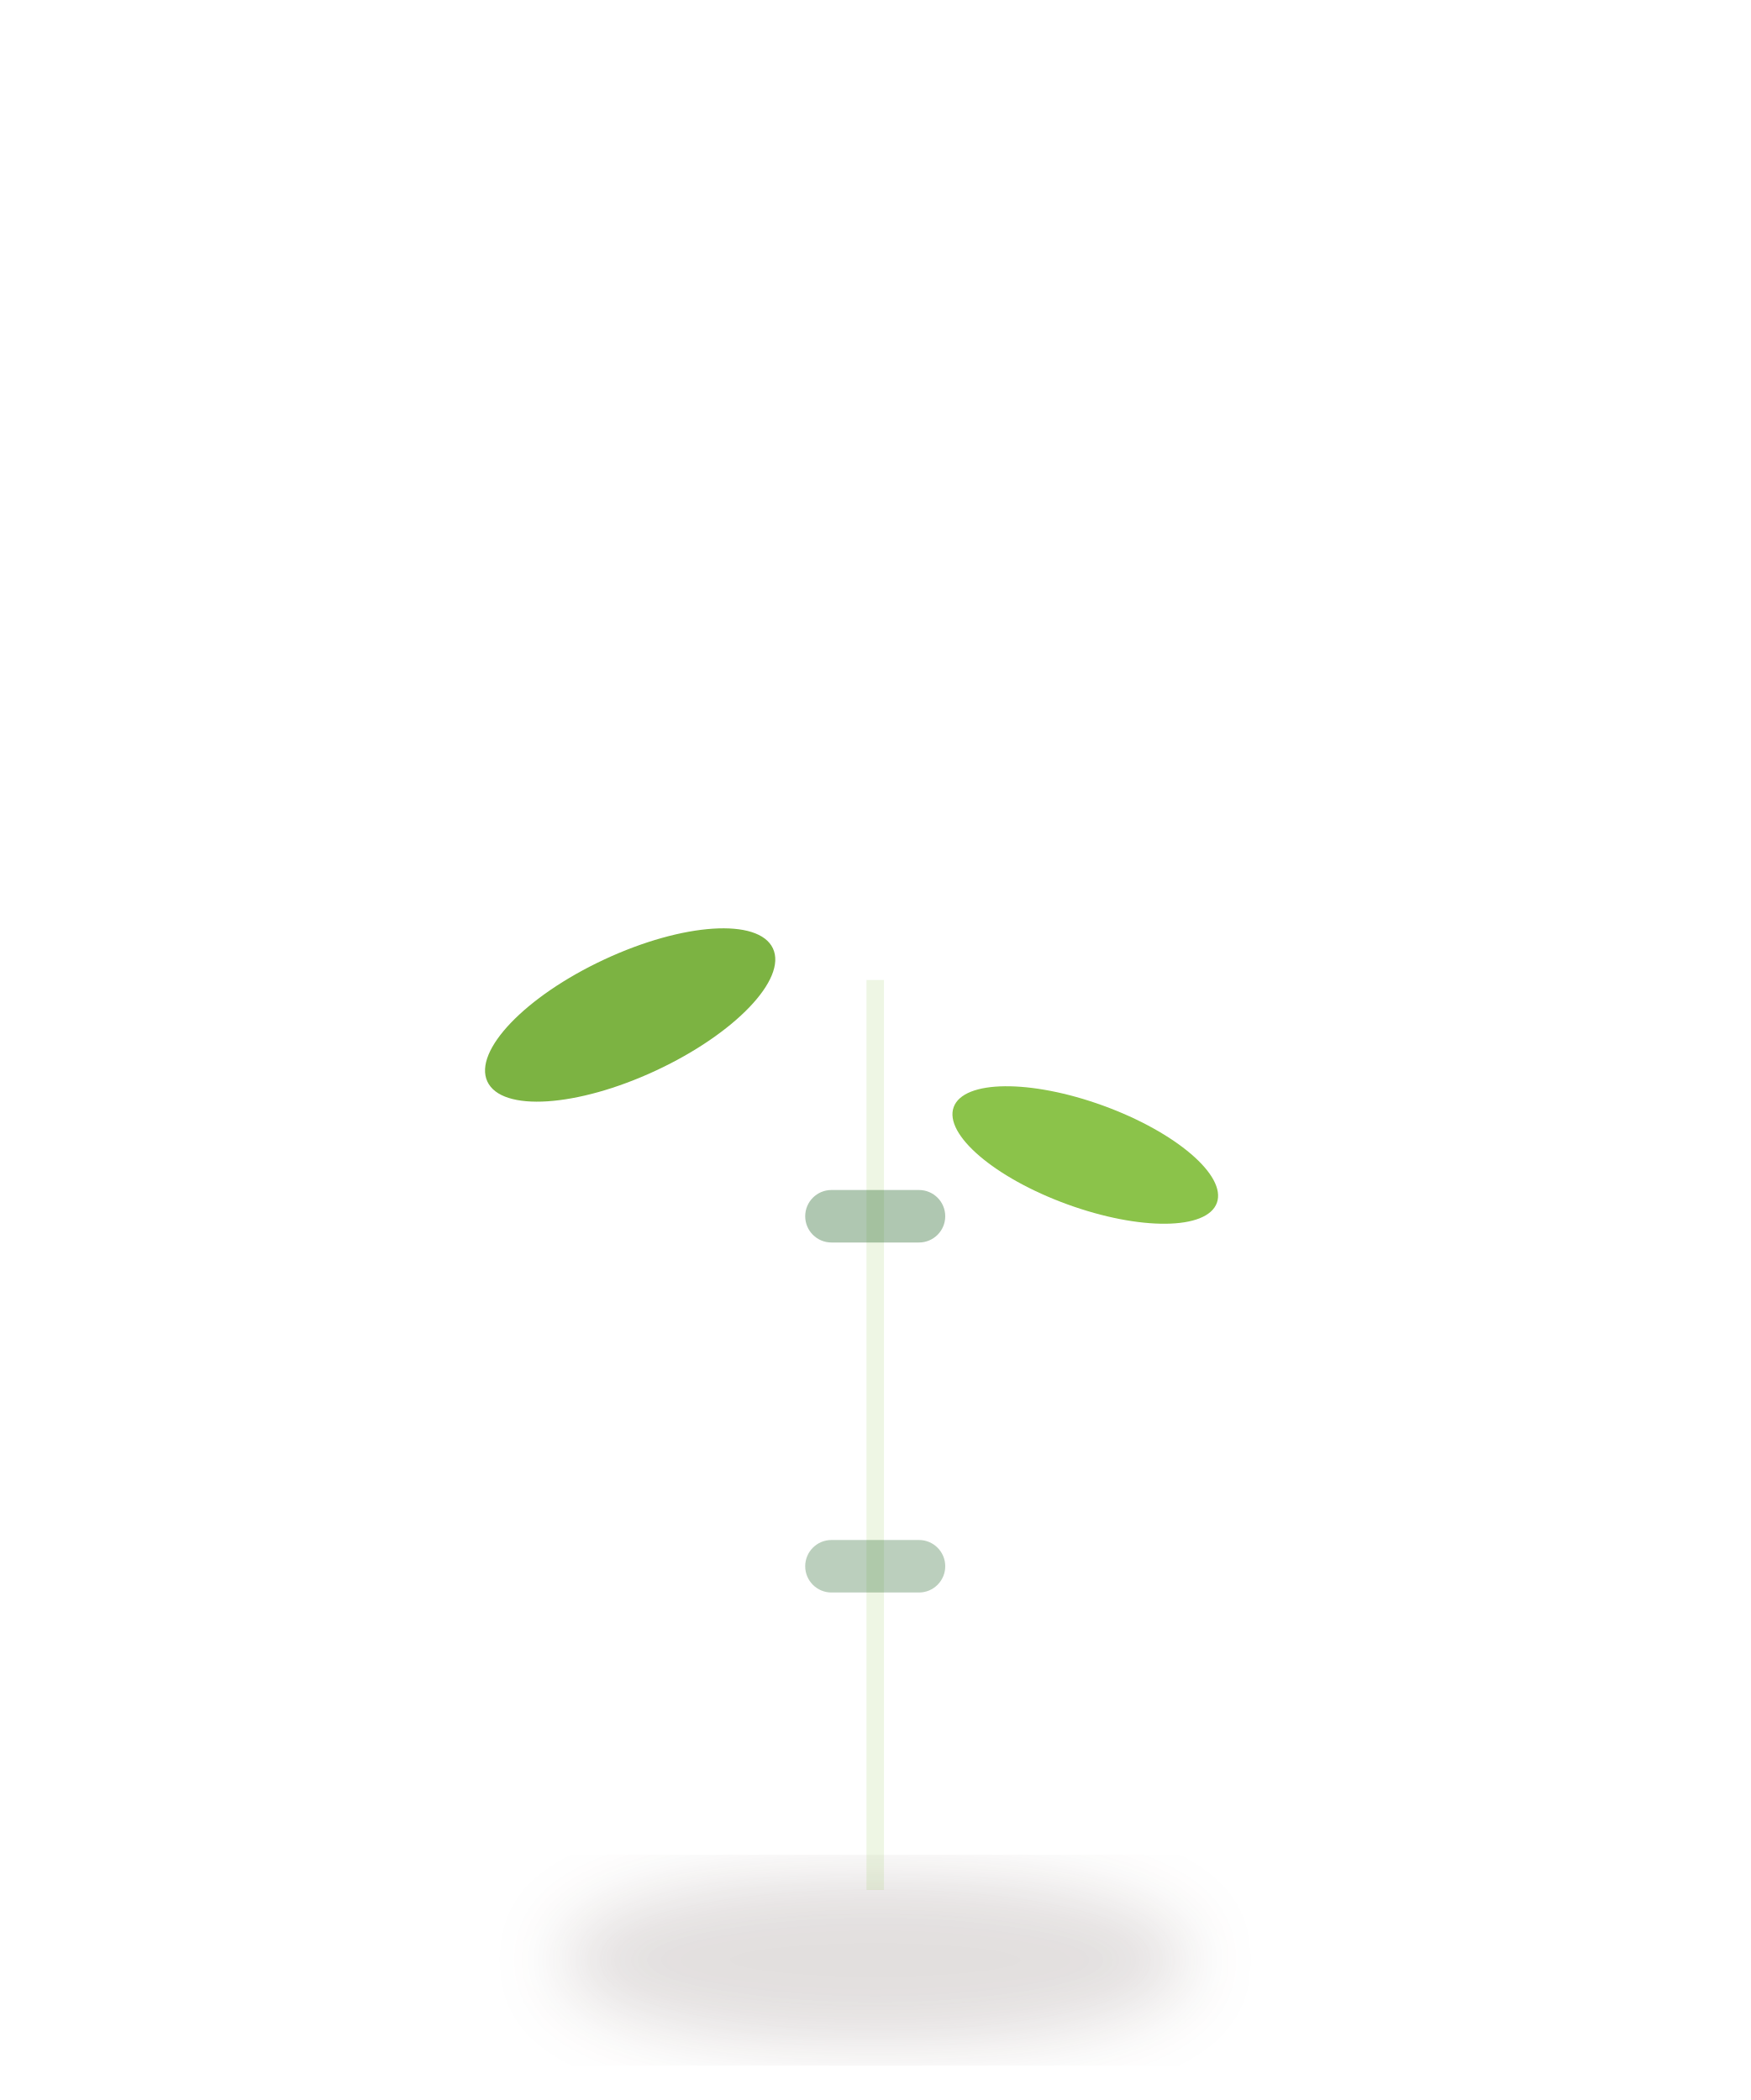
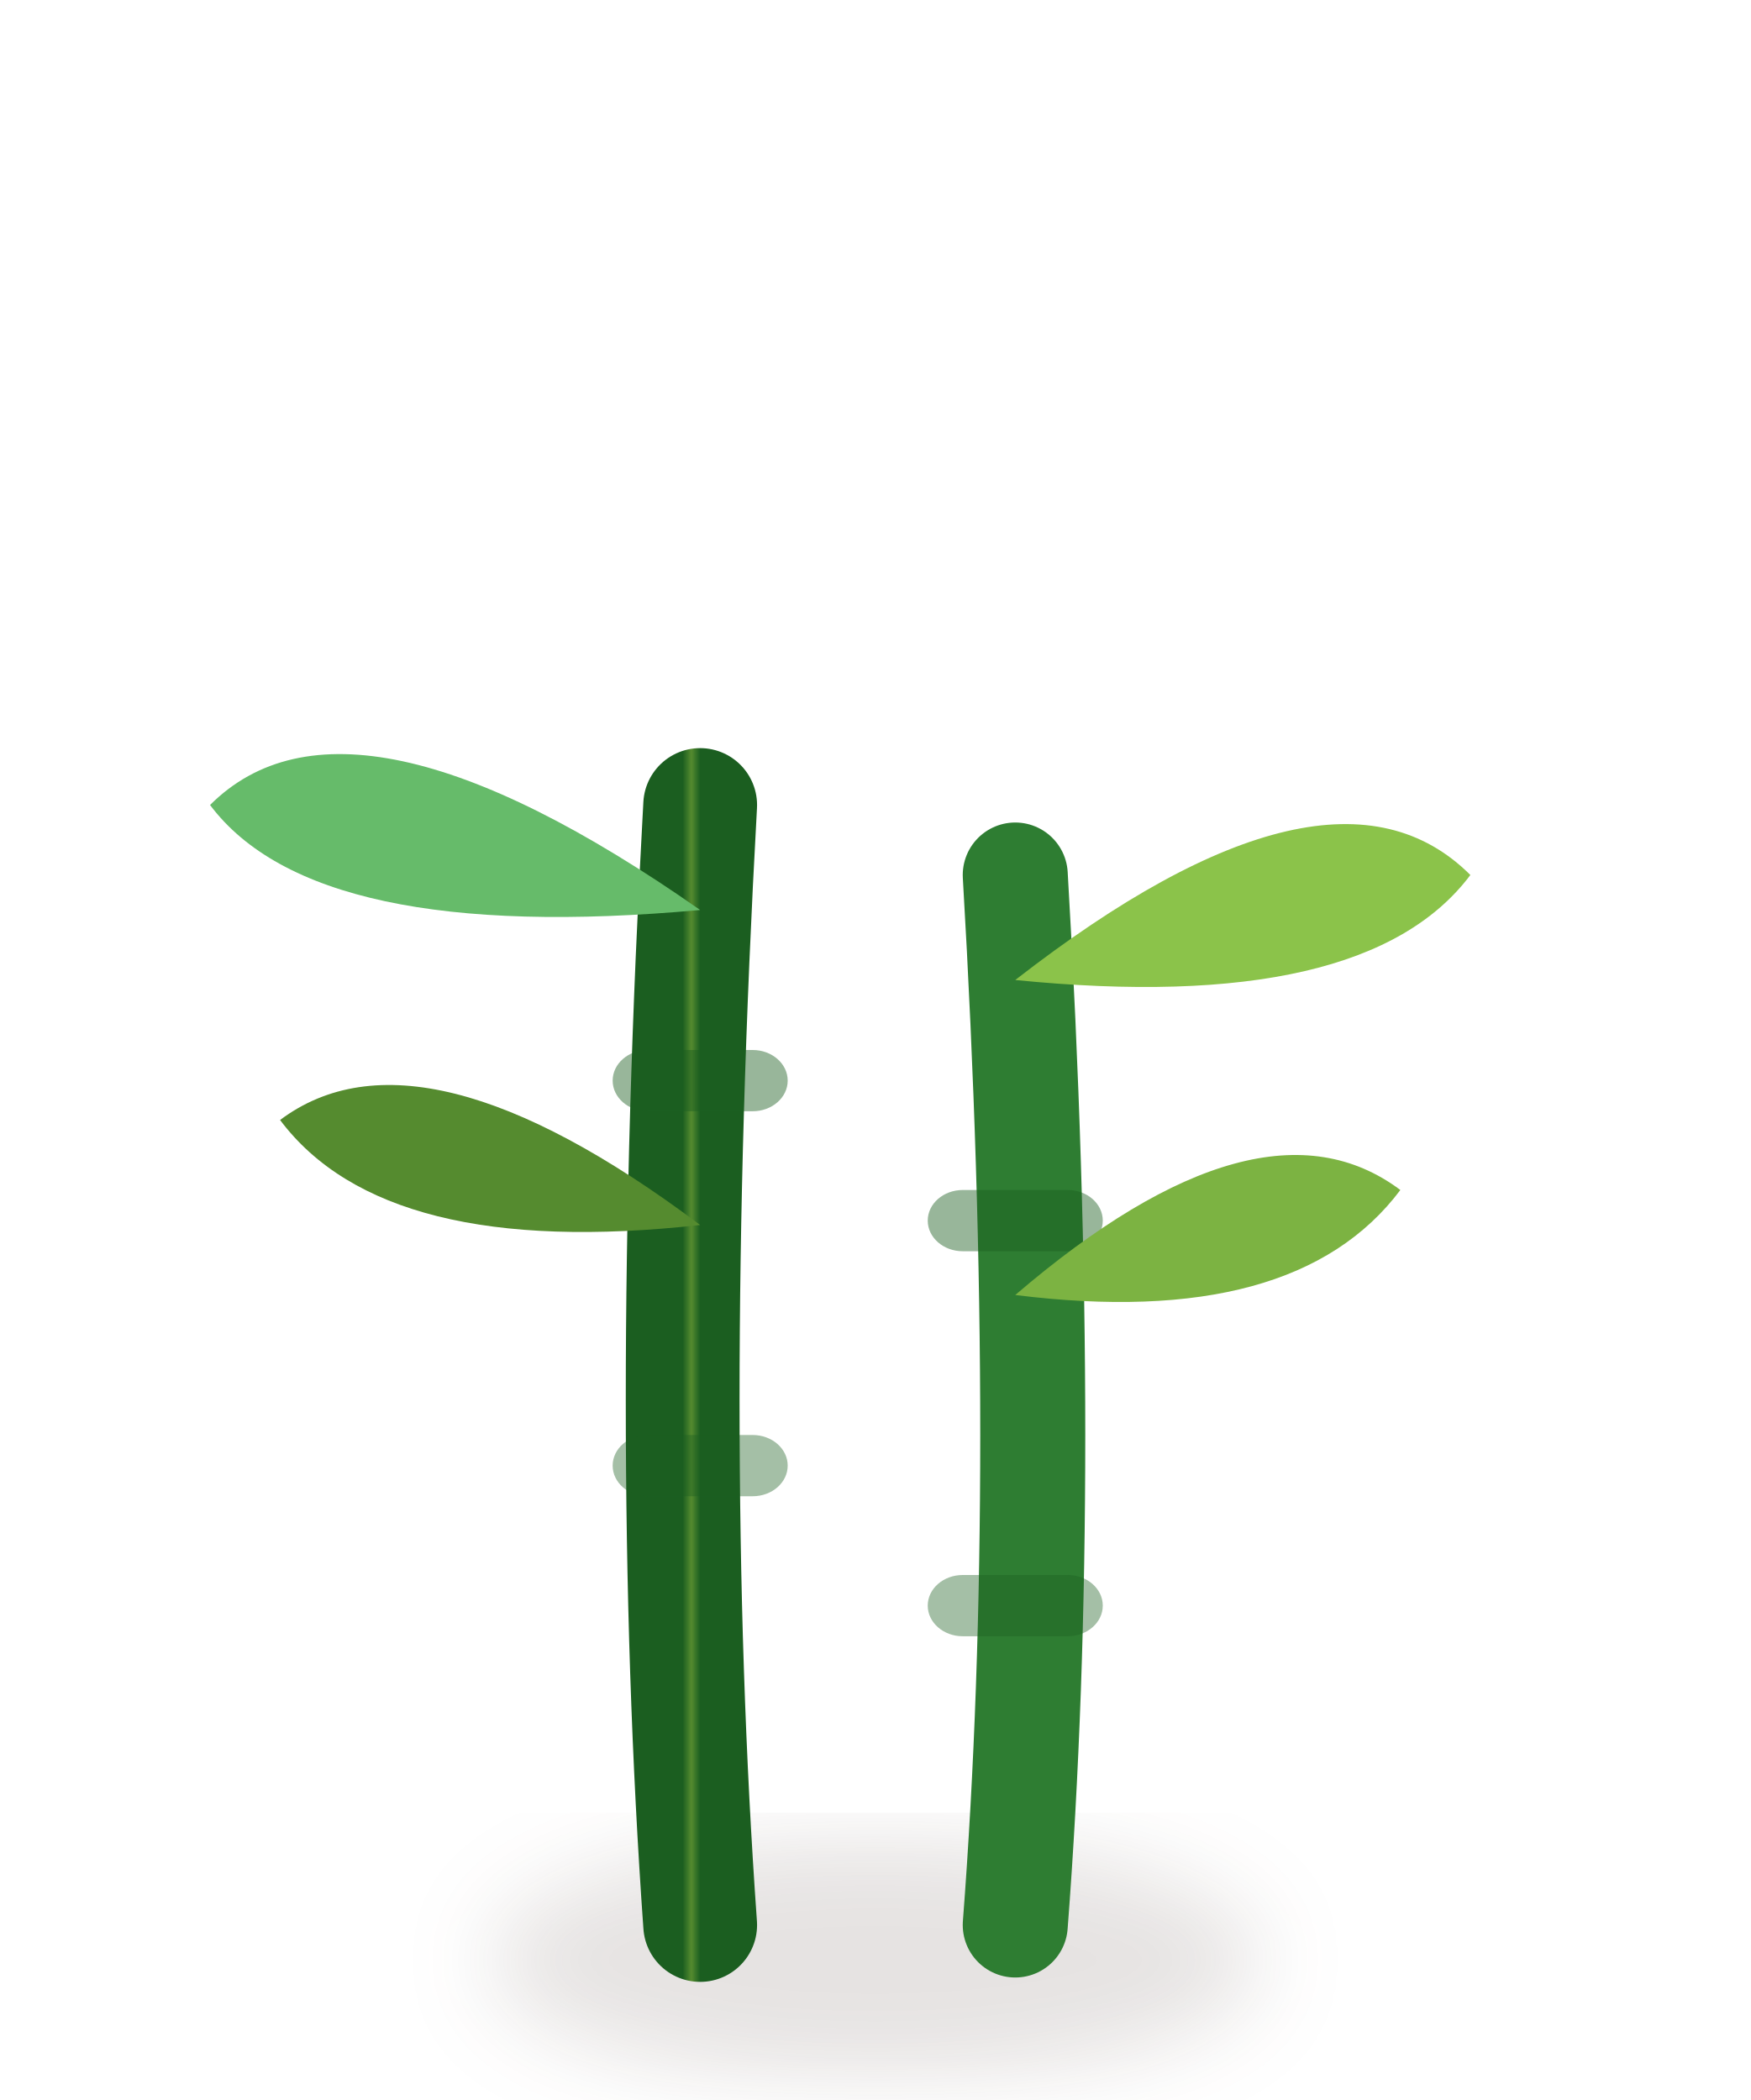
<svg xmlns="http://www.w3.org/2000/svg" viewBox="0 0 100 120">
  <defs>
-     <linearGradient id="bG" x1="0" y1="0" x2="1" y2="0">
-       <stop offset="0%" stop-color="#33691E" />
+     <linearGradient id="b1" x1="0" y1="0" x2="1" y2="0">
+       <stop offset="0%" stop-color="#1B5E20" />
      <stop offset="50%" stop-color="#558B2F" />
-       <stop offset="100%" stop-color="#33691E" />
+       <stop offset="100%" stop-color="#1B5E20" />
    </linearGradient>
-     <filter id="sh">
-       <feGaussianBlur stdDeviation="2" />
+     <filter id="s">
+       <feGaussianBlur stdDeviation="2.5" />
    </filter>
  </defs>
-   <ellipse cx="50" cy="112" rx="18" ry="5" fill="#3E2723" opacity="0.15" filter="url(#sh)" />
-   <path d="M50 108 Q50 86 50 54" stroke="url(#bG)" stroke-width="5" fill="none" stroke-linecap="round" />
-   <path d="M50 108 Q50 88 50 56" stroke="#8BC34A" stroke-width="1" fill="none" opacity="0.15" />
-   <rect x="46" y="68" width="8" height="3" rx="1.5" fill="#1B5E20" opacity="0.35" />
-   <rect x="46" y="88" width="8" height="3" rx="1.5" fill="#1B5E20" opacity="0.3" />
-   <ellipse cx="36" cy="58" rx="9" ry="3.5" fill="#7CB342" transform="rotate(-25 36 58)" />
-   <ellipse cx="62" cy="66" rx="8" ry="3" fill="#8BC34A" transform="rotate(20 62 66)" />
+   <ellipse cx="50" cy="112" rx="22" ry="7" fill="#3E2723" opacity="0.13" filter="url(#s)" />
+   <path d="M40 110 Q38 82 40 46" stroke="url(#b1)" stroke-width="6.5" fill="none" stroke-linecap="round" />
+   <path d="M58 110 Q60 84 58 50" stroke="#2E7D32" stroke-width="6" fill="none" stroke-linecap="round" />
+   <rect x="35" y="60" width="10" height="3.5" rx="2" fill="#1B5E20" opacity="0.45" />
+   <rect x="35" y="82" width="10" height="3.5" rx="2" fill="#1B5E20" opacity="0.4" />
+   <rect x="53" y="68" width="10" height="3.5" rx="2" fill="#1B5E20" opacity="0.45" />
+   <rect x="53" y="90" width="10" height="3.5" rx="2" fill="#1B5E20" opacity="0.4" />
+   <path d="M40 52 Q20 38 12 46 Q18 54 40 52Z" fill="#66BB6A" />
+   <path d="M58 56 Q76 42 84 50 Q78 58 58 56Z" fill="#8BC34A" />
+   <path d="M40 70 Q24 58 16 64 Q22 72 40 70Z" fill="#558B2F" />
+   <path d="M58 74 Q72 62 80 68 Q74 76 58 74Z" fill="#7CB342" />
</svg>
